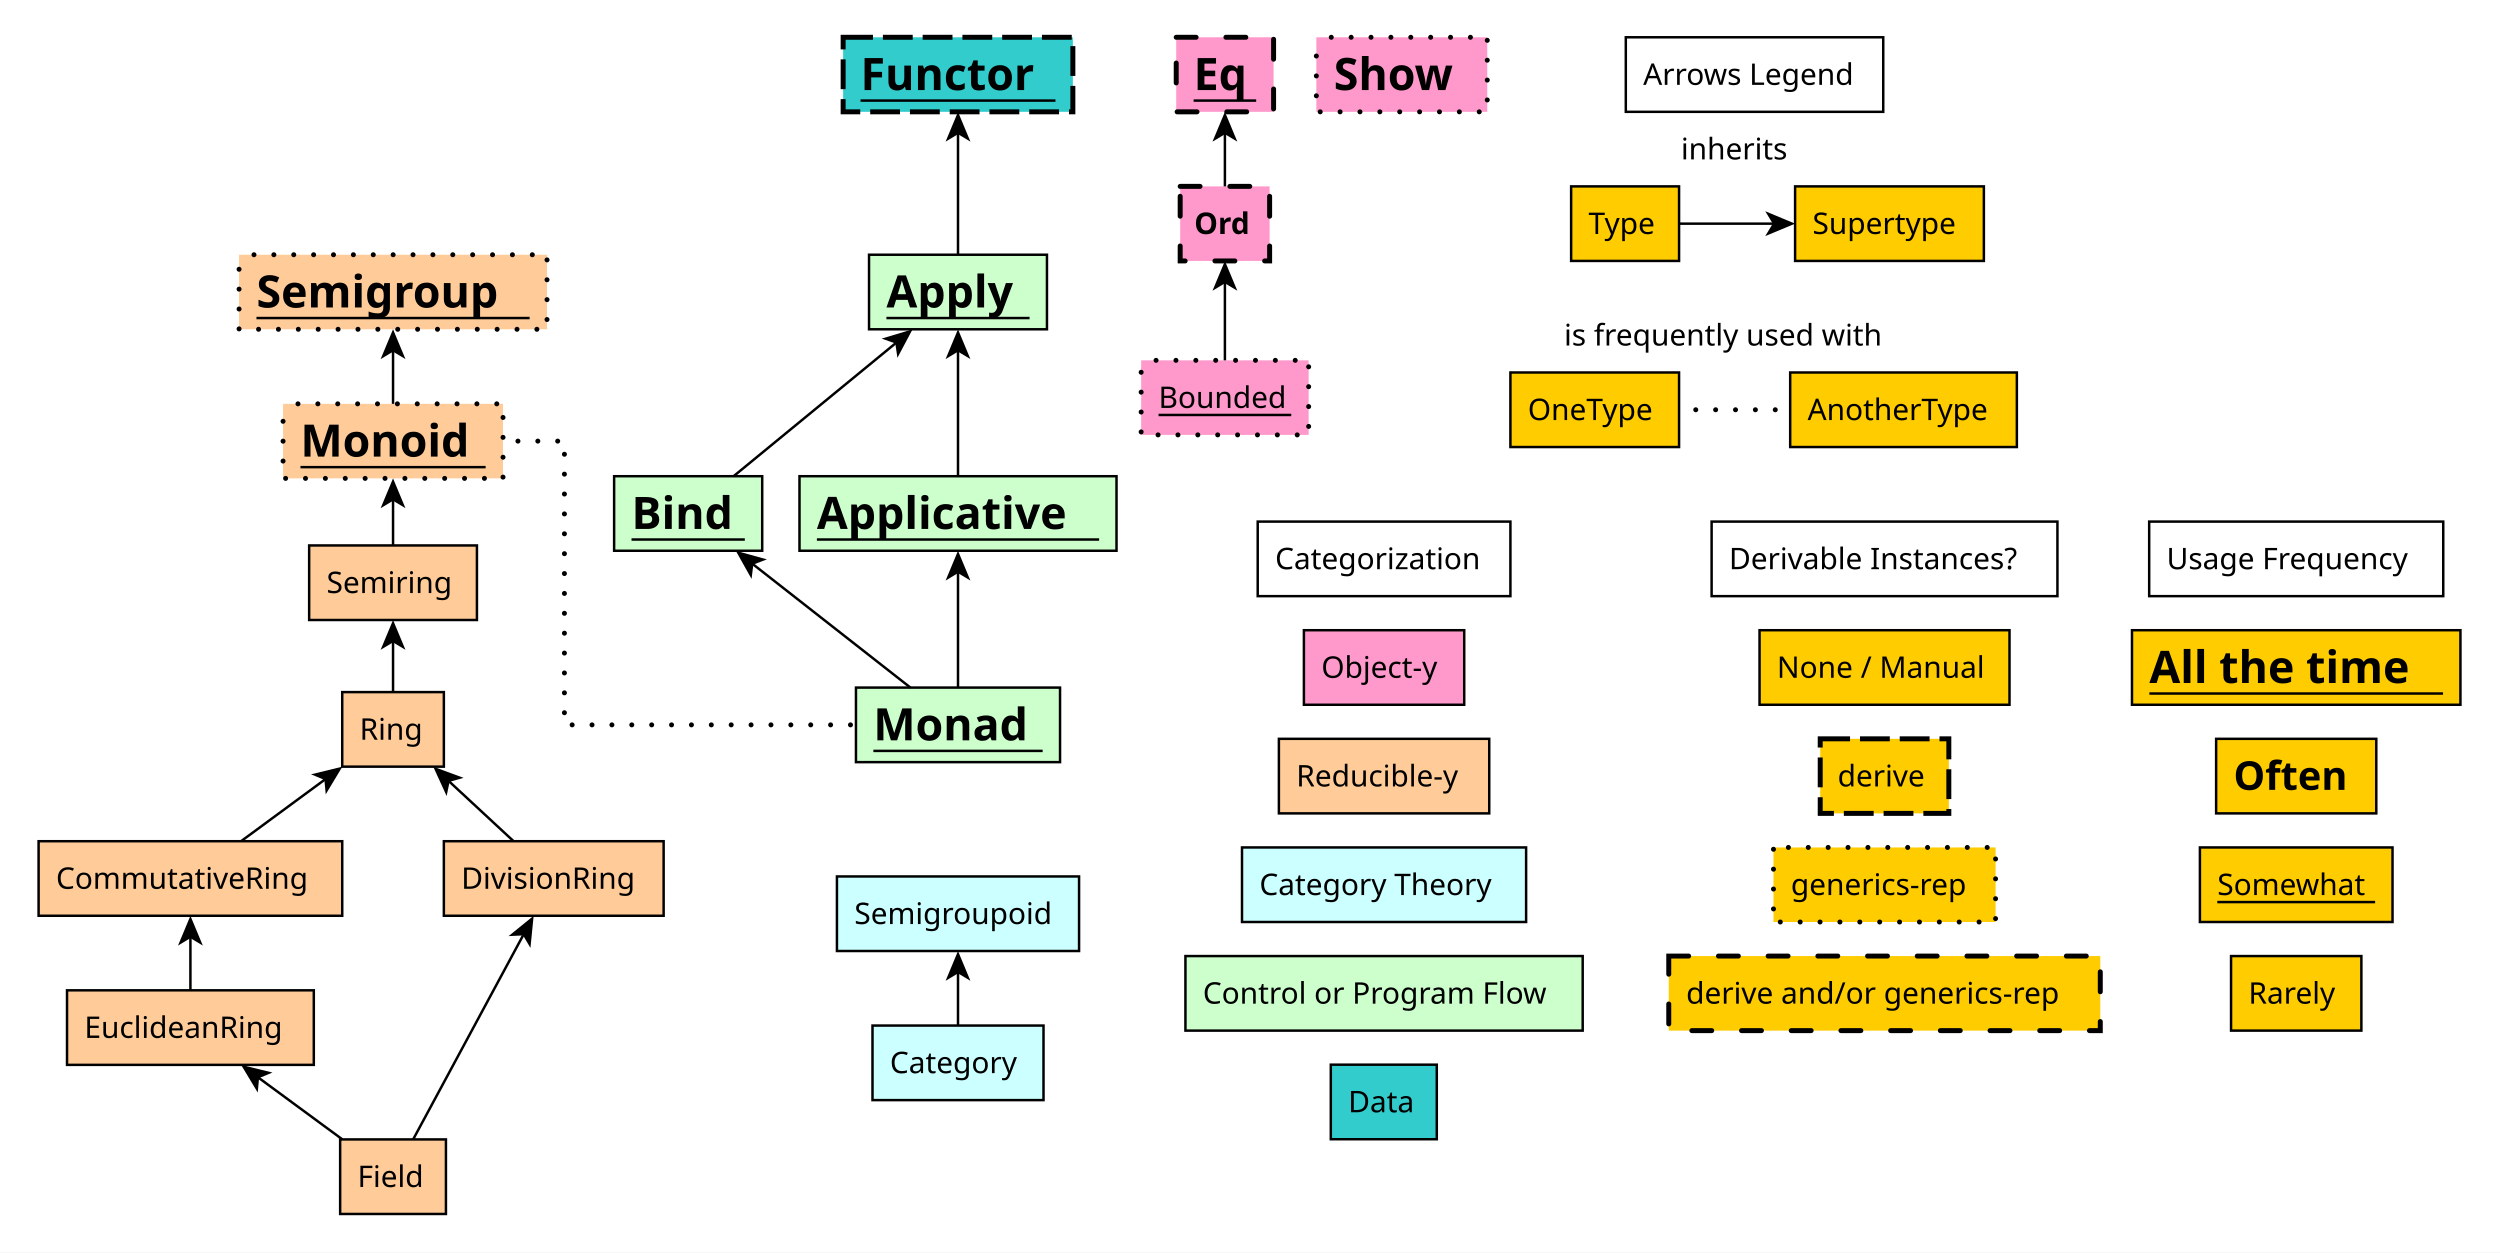
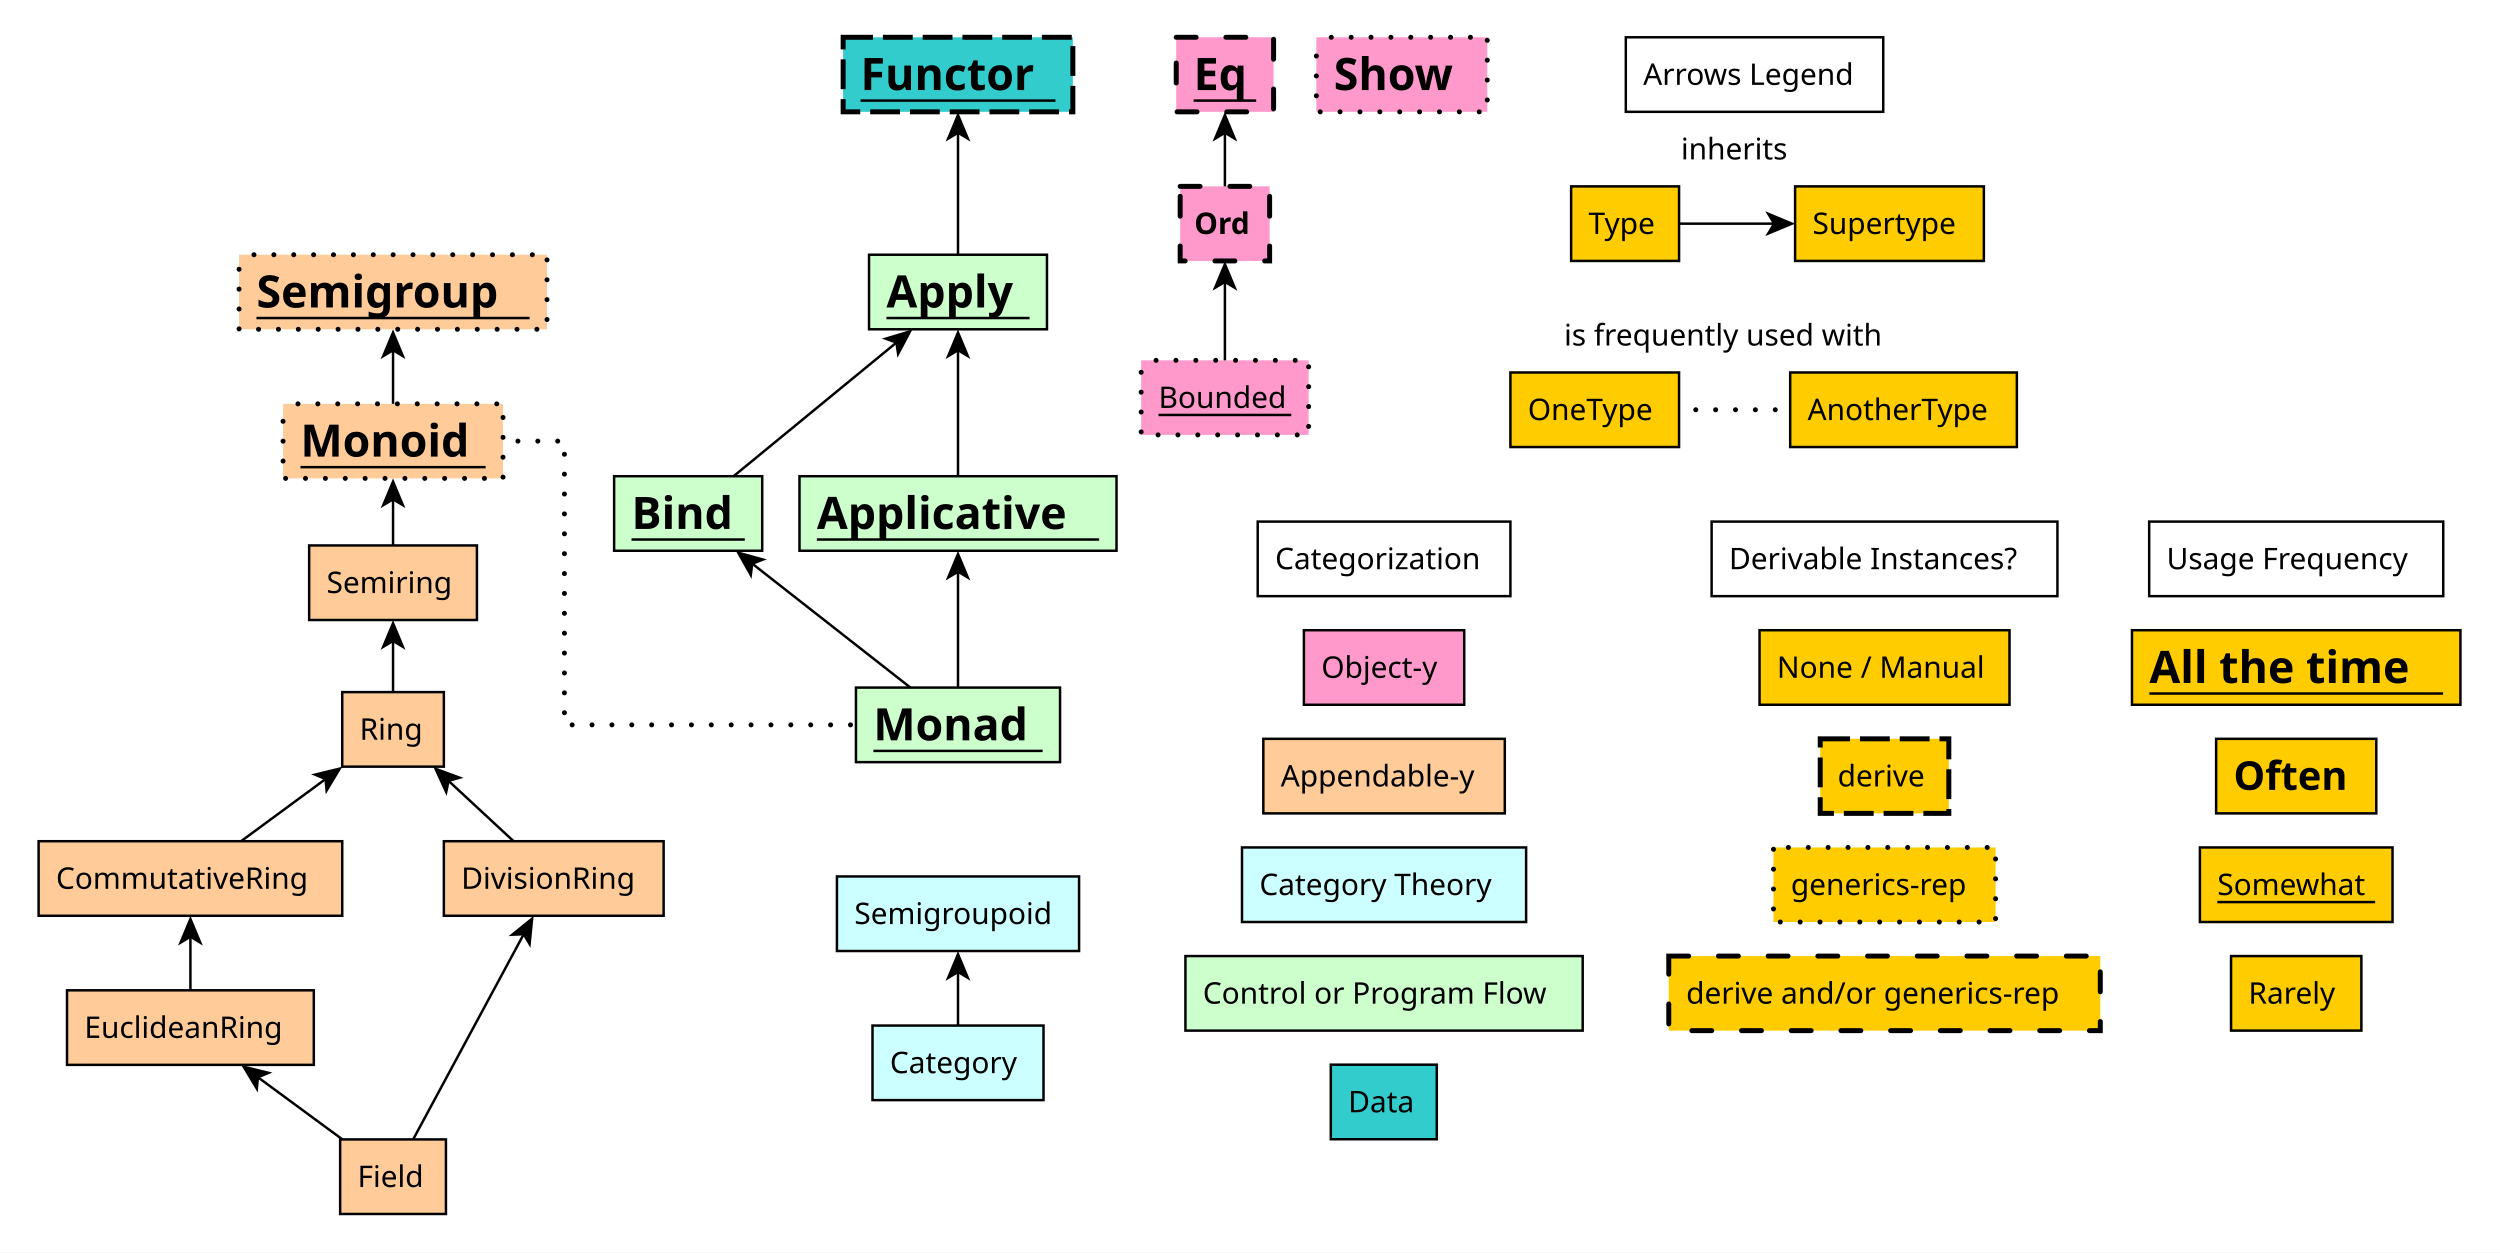
<svg xmlns="http://www.w3.org/2000/svg" fill-opacity="1" color-rendering="auto" color-interpolation="auto" text-rendering="auto" stroke="black" stroke-linecap="square" width="1006" stroke-miterlimit="10" shape-rendering="auto" stroke-opacity="1" fill="black" stroke-dasharray="none" font-weight="normal" stroke-width="1" height="504" font-family="'Dialog'" font-style="normal" stroke-linejoin="miter" font-size="12px" stroke-dashoffset="0" image-rendering="auto">
  <defs id="genericDefs" />
  <g>
    <defs id="defs1">
      <clipPath clipPathUnits="userSpaceOnUse" id="clipPath1">
        <path d="M0 0 L1006 0 L1006 504 L0 504 L0 0 Z" />
      </clipPath>
      <clipPath clipPathUnits="userSpaceOnUse" id="clipPath2">
        <path d="M562 455 L1568 455 L1568 959 L562 959 L562 455 Z" />
      </clipPath>
    </defs>
    <g fill="white" text-rendering="geometricPrecision" shape-rendering="geometricPrecision" transform="translate(-562,-455)" stroke="white">
      <rect x="562" width="1006" height="504" y="455" clip-path="url(#clipPath2)" stroke="none" />
    </g>
    <g fill="rgb(51,204,204)" text-rendering="geometricPrecision" shape-rendering="geometricPrecision" transform="matrix(1,0,0,1,-562,-455)" stroke="rgb(51,204,204)">
      <rect x="901.279" width="92.442" height="30" y="470" clip-path="url(#clipPath2)" stroke="none" />
    </g>
    <g stroke-linecap="butt" transform="matrix(1,0,0,1,-562,-455)" text-rendering="geometricPrecision" shape-rendering="geometricPrecision" stroke-dasharray="12,4" stroke-width="2" stroke-miterlimit="1.45">
      <rect fill="none" x="901.279" width="92.442" height="30" y="470" clip-path="url(#clipPath2)" />
    </g>
    <g font-size="18px" stroke-linecap="butt" transform="matrix(1,0,0,1,-562,-455)" text-rendering="geometricPrecision" font-family="sans-serif" shape-rendering="geometricPrecision" font-weight="bold" stroke-miterlimit="1.45">
      <text x="908.279" xml:space="preserve" y="491.231" clip-path="url(#clipPath2)" stroke="none">Functor</text>
      <line y2="495.477" fill="none" x1="908.279" clip-path="url(#clipPath2)" x2="986.721" y1="495.477" />
    </g>
    <g fill="rgb(204,255,204)" text-rendering="geometricPrecision" shape-rendering="geometricPrecision" transform="matrix(1,0,0,1,-562,-455)" stroke="rgb(204,255,204)">
      <rect x="911.698" width="71.603" height="30" y="557.503" clip-path="url(#clipPath2)" stroke="none" />
    </g>
    <g text-rendering="geometricPrecision" stroke-miterlimit="1.45" shape-rendering="geometricPrecision" transform="matrix(1,0,0,1,-562,-455)" stroke-linecap="butt">
      <rect fill="none" x="911.698" width="71.603" height="30" y="557.503" clip-path="url(#clipPath2)" />
      <text x="918.698" font-size="18px" y="578.734" clip-path="url(#clipPath2)" font-family="sans-serif" stroke="none" font-weight="bold" xml:space="preserve">Apply</text>
      <line y2="582.979" fill="none" x1="918.698" clip-path="url(#clipPath2)" x2="976.302" y1="582.979" />
    </g>
    <g fill="rgb(204,255,204)" text-rendering="geometricPrecision" shape-rendering="geometricPrecision" transform="matrix(1,0,0,1,-562,-455)" stroke="rgb(204,255,204)">
      <rect x="883.714" width="127.572" height="30" y="646.626" clip-path="url(#clipPath2)" stroke="none" />
    </g>
    <g text-rendering="geometricPrecision" stroke-miterlimit="1.45" shape-rendering="geometricPrecision" transform="matrix(1,0,0,1,-562,-455)" stroke-linecap="butt">
      <rect fill="none" x="883.714" width="127.572" height="30" y="646.626" clip-path="url(#clipPath2)" />
      <text x="890.714" font-size="18px" y="667.857" clip-path="url(#clipPath2)" font-family="sans-serif" stroke="none" font-weight="bold" xml:space="preserve">Applicative</text>
      <line y2="672.103" fill="none" x1="890.714" clip-path="url(#clipPath2)" x2="1004.286" y1="672.103" />
    </g>
    <g fill="rgb(204,255,204)" text-rendering="geometricPrecision" shape-rendering="geometricPrecision" transform="matrix(1,0,0,1,-562,-455)" stroke="rgb(204,255,204)">
      <rect x="906.438" width="82.124" height="30" y="731.686" clip-path="url(#clipPath2)" stroke="none" />
    </g>
    <g text-rendering="geometricPrecision" stroke-miterlimit="1.45" shape-rendering="geometricPrecision" transform="matrix(1,0,0,1,-562,-455)" stroke-linecap="butt">
      <rect fill="none" x="906.438" width="82.124" height="30" y="731.686" clip-path="url(#clipPath2)" />
      <text x="913.438" font-size="18px" y="752.917" clip-path="url(#clipPath2)" font-family="sans-serif" stroke="none" font-weight="bold" xml:space="preserve">Monad</text>
      <line y2="757.163" fill="none" x1="913.438" clip-path="url(#clipPath2)" x2="981.562" y1="757.163" />
    </g>
    <g fill="rgb(255,204,153)" text-rendering="geometricPrecision" shape-rendering="geometricPrecision" transform="matrix(1,0,0,1,-562,-455)" stroke="rgb(255,204,153)">
      <rect x="675.904" width="88.514" height="30" y="617.503" clip-path="url(#clipPath2)" stroke="none" />
    </g>
    <g stroke-linecap="round" transform="matrix(1,0,0,1,-562,-455)" stroke-dashoffset="2" text-rendering="geometricPrecision" shape-rendering="geometricPrecision" stroke-dasharray="0,8" stroke-width="2" stroke-miterlimit="1.45">
      <rect fill="none" x="675.904" width="88.514" height="30" y="617.503" clip-path="url(#clipPath2)" />
    </g>
    <g font-size="18px" stroke-linecap="butt" transform="matrix(1,0,0,1,-562,-455)" text-rendering="geometricPrecision" font-family="sans-serif" shape-rendering="geometricPrecision" font-weight="bold" stroke-miterlimit="1.45">
      <text x="682.903" xml:space="preserve" y="638.734" clip-path="url(#clipPath2)" stroke="none">Monoid</text>
      <line y2="642.979" fill="none" x1="682.904" clip-path="url(#clipPath2)" x2="757.417" y1="642.979" />
    </g>
    <g fill="rgb(255,204,153)" text-rendering="geometricPrecision" shape-rendering="geometricPrecision" transform="matrix(1,0,0,1,-562,-455)" stroke="rgb(255,204,153)">
      <rect x="658.198" width="123.925" height="30" y="557.503" clip-path="url(#clipPath2)" stroke="none" />
    </g>
    <g stroke-linecap="round" transform="matrix(1,0,0,1,-562,-455)" stroke-dashoffset="2" text-rendering="geometricPrecision" shape-rendering="geometricPrecision" stroke-dasharray="0,8" stroke-width="2" stroke-miterlimit="1.45">
      <rect fill="none" x="658.198" width="123.925" height="30" y="557.503" clip-path="url(#clipPath2)" />
    </g>
    <g font-size="18px" stroke-linecap="butt" transform="matrix(1,0,0,1,-562,-455)" text-rendering="geometricPrecision" font-family="sans-serif" shape-rendering="geometricPrecision" font-weight="bold" stroke-miterlimit="1.45">
      <text x="665.198" xml:space="preserve" y="578.734" clip-path="url(#clipPath2)" stroke="none">Semigroup</text>
      <line y2="582.979" fill="none" x1="665.198" clip-path="url(#clipPath2)" x2="775.123" y1="582.979" />
    </g>
    <g fill="rgb(204,255,255)" text-rendering="geometricPrecision" shape-rendering="geometricPrecision" transform="matrix(1,0,0,1,-562,-455)" stroke="rgb(204,255,255)">
      <rect x="913.093" width="68.814" height="30" y="867.686" clip-path="url(#clipPath2)" stroke="none" />
    </g>
    <g text-rendering="geometricPrecision" stroke-miterlimit="1.45" shape-rendering="geometricPrecision" transform="matrix(1,0,0,1,-562,-455)" stroke-linecap="butt">
      <rect fill="none" x="913.093" width="68.814" height="30" y="867.686" clip-path="url(#clipPath2)" />
      <text x="920.093" xml:space="preserve" y="886.84" clip-path="url(#clipPath2)" font-family="sans-serif" stroke="none">Category</text>
    </g>
    <g fill="rgb(204,255,204)" text-rendering="geometricPrecision" shape-rendering="geometricPrecision" transform="matrix(1,0,0,1,-562,-455)" stroke="rgb(204,255,204)">
      <rect x="809.123" width="59.589" height="30" y="646.626" clip-path="url(#clipPath2)" stroke="none" />
    </g>
    <g text-rendering="geometricPrecision" stroke-miterlimit="1.45" shape-rendering="geometricPrecision" transform="matrix(1,0,0,1,-562,-455)" stroke-linecap="butt">
      <rect fill="none" x="809.123" width="59.589" height="30" y="646.626" clip-path="url(#clipPath2)" />
      <text x="816.123" font-size="18px" y="667.857" clip-path="url(#clipPath2)" font-family="sans-serif" stroke="none" font-weight="bold" xml:space="preserve">Bind</text>
      <line y2="672.103" fill="none" x1="816.123" clip-path="url(#clipPath2)" x2="861.712" y1="672.103" />
    </g>
    <g fill="rgb(204,255,255)" text-rendering="geometricPrecision" shape-rendering="geometricPrecision" transform="matrix(1,0,0,1,-562,-455)" stroke="rgb(204,255,255)">
      <rect x="898.784" width="97.432" height="30" y="807.686" clip-path="url(#clipPath2)" stroke="none" />
    </g>
    <g text-rendering="geometricPrecision" stroke-miterlimit="1.45" shape-rendering="geometricPrecision" transform="matrix(1,0,0,1,-562,-455)" stroke-linecap="butt">
      <rect fill="none" x="898.784" width="97.432" height="30" y="807.686" clip-path="url(#clipPath2)" />
      <text x="905.784" xml:space="preserve" y="826.84" clip-path="url(#clipPath2)" font-family="sans-serif" stroke="none">Semigroupoid</text>
    </g>
    <g fill="rgb(255,153,204)" text-rendering="geometricPrecision" shape-rendering="geometricPrecision" transform="matrix(1,0,0,1,-562,-455)" stroke="rgb(255,153,204)">
      <rect x="1035.311" width="39.181" height="30" y="470" clip-path="url(#clipPath2)" stroke="none" />
    </g>
    <g stroke-linecap="round" transform="matrix(1,0,0,1,-562,-455)" text-rendering="geometricPrecision" shape-rendering="geometricPrecision" stroke-dasharray="8,6,0,6" stroke-width="2" stroke-miterlimit="1.45">
      <rect fill="none" x="1035.311" width="39.181" height="30" y="470" clip-path="url(#clipPath2)" />
    </g>
    <g font-size="18px" stroke-linecap="butt" transform="matrix(1,0,0,1,-562,-455)" text-rendering="geometricPrecision" font-family="sans-serif" shape-rendering="geometricPrecision" font-weight="bold" stroke-miterlimit="1.45">
      <text x="1042.311" xml:space="preserve" y="491.231" clip-path="url(#clipPath2)" stroke="none">Eq</text>
      <line y2="495.477" fill="none" x1="1042.311" clip-path="url(#clipPath2)" x2="1067.492" y1="495.477" />
    </g>
    <g fill="rgb(255,153,204)" text-rendering="geometricPrecision" shape-rendering="geometricPrecision" transform="matrix(1,0,0,1,-562,-455)" stroke="rgb(255,153,204)">
      <rect x="1036.903" width="35.996" height="30" y="530" clip-path="url(#clipPath2)" stroke="none" />
    </g>
    <g stroke-linecap="round" transform="matrix(1,0,0,1,-562,-455)" text-rendering="geometricPrecision" shape-rendering="geometricPrecision" stroke-dasharray="8,6,0,6" stroke-width="2" stroke-miterlimit="1.45">
      <rect fill="none" x="1036.903" width="35.996" height="30" y="530" clip-path="url(#clipPath2)" />
    </g>
    <g stroke-linecap="butt" transform="matrix(1,0,0,1,-562,-455)" text-rendering="geometricPrecision" font-family="sans-serif" shape-rendering="geometricPrecision" font-weight="bold" stroke-miterlimit="1.45">
      <text x="1042.547" xml:space="preserve" y="549.154" clip-path="url(#clipPath2)" stroke="none">Ord</text>
    </g>
    <g fill="rgb(255,153,204)" text-rendering="geometricPrecision" shape-rendering="geometricPrecision" transform="matrix(1,0,0,1,-562,-455)" stroke="rgb(255,153,204)">
      <rect x="1021.2" width="67.402" height="30" y="600" clip-path="url(#clipPath2)" stroke="none" />
    </g>
    <g stroke-linecap="round" transform="matrix(1,0,0,1,-562,-455)" stroke-dashoffset="2" text-rendering="geometricPrecision" shape-rendering="geometricPrecision" stroke-dasharray="0,8" stroke-width="2" stroke-miterlimit="1.45">
      <rect fill="none" x="1021.2" width="67.402" height="30" y="600" clip-path="url(#clipPath2)" />
    </g>
    <g text-rendering="geometricPrecision" stroke-miterlimit="1.45" shape-rendering="geometricPrecision" font-family="sans-serif" transform="matrix(1,0,0,1,-562,-455)" stroke-linecap="butt">
      <text x="1028.2" xml:space="preserve" y="619.154" clip-path="url(#clipPath2)" stroke="none">Bounded</text>
      <line y2="621.984" fill="none" x1="1028.2" clip-path="url(#clipPath2)" x2="1081.602" y1="621.984" />
    </g>
    <g fill="rgb(255,153,204)" text-rendering="geometricPrecision" shape-rendering="geometricPrecision" transform="matrix(1,0,0,1,-562,-455)" stroke="rgb(255,153,204)">
      <rect x="1091.702" width="68.773" height="30" y="470" clip-path="url(#clipPath2)" stroke="none" />
    </g>
    <g stroke-linecap="round" transform="matrix(1,0,0,1,-562,-455)" stroke-dashoffset="2" text-rendering="geometricPrecision" shape-rendering="geometricPrecision" stroke-dasharray="0,8" stroke-width="2" stroke-miterlimit="1.45">
      <rect fill="none" x="1091.702" width="68.773" height="30" y="470" clip-path="url(#clipPath2)" />
    </g>
    <g font-size="18px" stroke-linecap="butt" transform="matrix(1,0,0,1,-562,-455)" text-rendering="geometricPrecision" font-family="sans-serif" shape-rendering="geometricPrecision" font-weight="bold" stroke-miterlimit="1.45">
      <text x="1098.702" xml:space="preserve" y="491.231" clip-path="url(#clipPath2)" stroke="none">Show</text>
    </g>
    <g fill="rgb(255,204,153)" text-rendering="geometricPrecision" shape-rendering="geometricPrecision" transform="matrix(1,0,0,1,-562,-455)" stroke="rgb(255,204,153)">
      <rect x="686.404" width="67.514" height="30" y="674.49" clip-path="url(#clipPath2)" stroke="none" />
    </g>
    <g text-rendering="geometricPrecision" stroke-miterlimit="1.45" shape-rendering="geometricPrecision" transform="matrix(1,0,0,1,-562,-455)" stroke-linecap="butt">
      <rect fill="none" x="686.404" width="67.514" height="30" y="674.49" clip-path="url(#clipPath2)" />
      <text x="693.403" xml:space="preserve" y="693.644" clip-path="url(#clipPath2)" font-family="sans-serif" stroke="none">Semiring</text>
    </g>
    <g fill="rgb(255,204,153)" text-rendering="geometricPrecision" shape-rendering="geometricPrecision" transform="matrix(1,0,0,1,-562,-455)" stroke="rgb(255,204,153)">
      <rect x="699.713" width="40.895" height="30" y="733.503" clip-path="url(#clipPath2)" stroke="none" />
    </g>
    <g text-rendering="geometricPrecision" stroke-miterlimit="1.45" shape-rendering="geometricPrecision" transform="matrix(1,0,0,1,-562,-455)" stroke-linecap="butt">
      <rect fill="none" x="699.713" width="40.895" height="30" y="733.503" clip-path="url(#clipPath2)" />
      <text x="706.713" xml:space="preserve" y="752.657" clip-path="url(#clipPath2)" font-family="sans-serif" stroke="none">Ring</text>
    </g>
    <g fill="rgb(255,204,153)" text-rendering="geometricPrecision" shape-rendering="geometricPrecision" transform="matrix(1,0,0,1,-562,-455)" stroke="rgb(255,204,153)">
      <rect x="577.531" width="122.182" height="30" y="793.503" clip-path="url(#clipPath2)" stroke="none" />
    </g>
    <g text-rendering="geometricPrecision" stroke-miterlimit="1.45" shape-rendering="geometricPrecision" transform="matrix(1,0,0,1,-562,-455)" stroke-linecap="butt">
      <rect fill="none" x="577.531" width="122.182" height="30" y="793.503" clip-path="url(#clipPath2)" />
      <text x="584.531" xml:space="preserve" y="812.657" clip-path="url(#clipPath2)" font-family="sans-serif" stroke="none">CommutativeRing</text>
    </g>
    <g fill="rgb(255,204,153)" text-rendering="geometricPrecision" shape-rendering="geometricPrecision" transform="matrix(1,0,0,1,-562,-455)" stroke="rgb(255,204,153)">
      <rect x="740.608" width="88.438" height="30" y="793.503" clip-path="url(#clipPath2)" stroke="none" />
    </g>
    <g text-rendering="geometricPrecision" stroke-miterlimit="1.45" shape-rendering="geometricPrecision" transform="matrix(1,0,0,1,-562,-455)" stroke-linecap="butt">
      <rect fill="none" x="740.608" width="88.438" height="30" y="793.503" clip-path="url(#clipPath2)" />
      <text x="747.607" xml:space="preserve" y="812.657" clip-path="url(#clipPath2)" font-family="sans-serif" stroke="none">DivisionRing</text>
    </g>
    <g fill="rgb(255,204,153)" text-rendering="geometricPrecision" shape-rendering="geometricPrecision" transform="matrix(1,0,0,1,-562,-455)" stroke="rgb(255,204,153)">
      <rect x="588.969" width="99.307" height="30" y="853.503" clip-path="url(#clipPath2)" stroke="none" />
    </g>
    <g text-rendering="geometricPrecision" stroke-miterlimit="1.45" shape-rendering="geometricPrecision" transform="matrix(1,0,0,1,-562,-455)" stroke-linecap="butt">
      <rect fill="none" x="588.969" width="99.307" height="30" y="853.503" clip-path="url(#clipPath2)" />
      <text x="595.969" xml:space="preserve" y="872.657" clip-path="url(#clipPath2)" font-family="sans-serif" stroke="none">EuclideanRing</text>
    </g>
    <g fill="rgb(255,204,153)" text-rendering="geometricPrecision" shape-rendering="geometricPrecision" transform="matrix(1,0,0,1,-562,-455)" stroke="rgb(255,204,153)">
      <rect x="698.875" width="42.57" height="30" y="913.503" clip-path="url(#clipPath2)" stroke="none" />
    </g>
    <g text-rendering="geometricPrecision" stroke-miterlimit="1.45" shape-rendering="geometricPrecision" transform="matrix(1,0,0,1,-562,-455)" stroke-linecap="butt">
      <rect fill="none" x="698.875" width="42.57" height="30" y="913.503" clip-path="url(#clipPath2)" />
      <text x="705.875" xml:space="preserve" y="932.657" clip-path="url(#clipPath2)" font-family="sans-serif" stroke="none">Field</text>
    </g>
    <g fill="rgb(255,204,0)" text-rendering="geometricPrecision" shape-rendering="geometricPrecision" transform="matrix(1,0,0,1,-562,-455)" stroke="rgb(255,204,0)">
      <rect x="1419.91" width="132.169" height="30" y="708.598" clip-path="url(#clipPath2)" stroke="none" />
    </g>
    <g text-rendering="geometricPrecision" stroke-miterlimit="1.45" shape-rendering="geometricPrecision" transform="matrix(1,0,0,1,-562,-455)" stroke-linecap="butt">
      <rect fill="none" x="1419.91" width="132.169" height="30" y="708.598" clip-path="url(#clipPath2)" />
      <text x="1426.91" font-size="18px" y="729.829" clip-path="url(#clipPath2)" font-family="sans-serif" stroke="none" font-weight="bold" xml:space="preserve">All the time</text>
      <line y2="734.074" fill="none" x1="1426.91" clip-path="url(#clipPath2)" x2="1545.079" y1="734.074" />
    </g>
    <g fill="rgb(255,204,0)" text-rendering="geometricPrecision" shape-rendering="geometricPrecision" transform="matrix(1,0,0,1,-562,-455)" stroke="rgb(255,204,0)">
      <rect x="1453.768" width="64.453" height="30" y="752.305" clip-path="url(#clipPath2)" stroke="none" />
    </g>
    <g text-rendering="geometricPrecision" stroke-miterlimit="1.45" shape-rendering="geometricPrecision" transform="matrix(1,0,0,1,-562,-455)" stroke-linecap="butt">
      <rect fill="none" x="1453.768" width="64.453" height="30" y="752.305" clip-path="url(#clipPath2)" />
      <text x="1460.768" font-size="16px" y="772.844" clip-path="url(#clipPath2)" font-family="sans-serif" stroke="none" font-weight="bold" xml:space="preserve">Often</text>
    </g>
    <g fill="rgb(255,204,0)" text-rendering="geometricPrecision" shape-rendering="geometricPrecision" transform="matrix(1,0,0,1,-562,-455)" stroke="rgb(255,204,0)">
      <rect x="1447.24" width="77.51" height="30" y="796.012" clip-path="url(#clipPath2)" stroke="none" />
    </g>
    <g text-rendering="geometricPrecision" stroke-miterlimit="1.45" shape-rendering="geometricPrecision" transform="matrix(1,0,0,1,-562,-455)" stroke-linecap="butt">
      <rect fill="none" x="1447.24" width="77.51" height="30" y="796.012" clip-path="url(#clipPath2)" />
      <text x="1454.24" xml:space="preserve" y="815.167" clip-path="url(#clipPath2)" font-family="sans-serif" stroke="none">Somewhat</text>
      <line y2="817.997" fill="none" x1="1454.24" clip-path="url(#clipPath2)" x2="1517.749" y1="817.997" />
    </g>
    <g fill="rgb(255,204,0)" text-rendering="geometricPrecision" shape-rendering="geometricPrecision" transform="matrix(1,0,0,1,-562,-455)" stroke="rgb(255,204,0)">
      <rect x="1459.773" width="52.443" height="30" y="839.72" clip-path="url(#clipPath2)" stroke="none" />
    </g>
    <g text-rendering="geometricPrecision" stroke-miterlimit="1.45" shape-rendering="geometricPrecision" transform="matrix(1,0,0,1,-562,-455)" stroke-linecap="butt">
      <rect fill="none" x="1459.773" width="52.443" height="30" y="839.72" clip-path="url(#clipPath2)" />
      <text x="1466.773" xml:space="preserve" y="858.874" clip-path="url(#clipPath2)" font-family="sans-serif" stroke="none">Rarely</text>
    </g>
    <g fill="rgb(255,204,0)" text-rendering="geometricPrecision" shape-rendering="geometricPrecision" transform="matrix(1,0,0,1,-562,-455)" stroke="rgb(255,204,0)">
      <rect x="1294.456" width="51.752" height="30" y="752.305" clip-path="url(#clipPath2)" stroke="none" />
    </g>
    <g stroke-linecap="butt" transform="matrix(1,0,0,1,-562,-455)" text-rendering="geometricPrecision" shape-rendering="geometricPrecision" stroke-dasharray="12,4" stroke-width="2" stroke-miterlimit="1.45">
      <rect fill="none" x="1294.456" width="51.752" height="30" y="752.305" clip-path="url(#clipPath2)" />
      <text x="1301.456" y="771.459" clip-path="url(#clipPath2)" font-family="sans-serif" stroke-dasharray="none" stroke="none" stroke-width="1" xml:space="preserve">derive</text>
    </g>
    <g fill="rgb(255,204,0)" text-rendering="geometricPrecision" shape-rendering="geometricPrecision" transform="matrix(1,0,0,1,-562,-455)" stroke="rgb(255,204,0)">
      <rect x="1275.647" width="89.369" height="30" y="796.012" clip-path="url(#clipPath2)" stroke="none" />
    </g>
    <g stroke-linecap="round" transform="matrix(1,0,0,1,-562,-455)" stroke-dashoffset="2" text-rendering="geometricPrecision" shape-rendering="geometricPrecision" stroke-dasharray="0,8" stroke-width="2" stroke-miterlimit="1.45">
      <rect fill="none" x="1275.647" width="89.369" height="30" y="796.012" clip-path="url(#clipPath2)" />
    </g>
    <g text-rendering="geometricPrecision" stroke-miterlimit="1.45" shape-rendering="geometricPrecision" font-family="sans-serif" transform="matrix(1,0,0,1,-562,-455)" stroke-linecap="butt">
      <text x="1282.647" xml:space="preserve" y="815.167" clip-path="url(#clipPath2)" stroke="none">generics-rep</text>
    </g>
    <g fill="rgb(255,204,0)" text-rendering="geometricPrecision" shape-rendering="geometricPrecision" transform="matrix(1,0,0,1,-562,-455)" stroke="rgb(255,204,0)">
      <rect x="1233.51" width="173.644" height="30" y="839.72" clip-path="url(#clipPath2)" stroke="none" />
    </g>
    <g stroke-linecap="round" transform="matrix(1,0,0,1,-562,-455)" text-rendering="geometricPrecision" shape-rendering="geometricPrecision" stroke-dasharray="8,6,0,6" stroke-width="2" stroke-miterlimit="1.45">
      <rect fill="none" x="1233.51" width="173.644" height="30" y="839.72" clip-path="url(#clipPath2)" />
    </g>
    <g text-rendering="geometricPrecision" stroke-miterlimit="1.45" shape-rendering="geometricPrecision" font-family="sans-serif" transform="matrix(1,0,0,1,-562,-455)" stroke-linecap="butt">
      <text x="1240.51" xml:space="preserve" y="858.874" clip-path="url(#clipPath2)" stroke="none">derive and/or generics-rep</text>
    </g>
    <g fill="rgb(255,204,0)" text-rendering="geometricPrecision" shape-rendering="geometricPrecision" transform="matrix(1,0,0,1,-562,-455)" stroke="rgb(255,204,0)">
      <rect x="1270.04" width="100.584" height="30" y="708.598" clip-path="url(#clipPath2)" stroke="none" />
    </g>
    <g text-rendering="geometricPrecision" stroke-miterlimit="1.45" shape-rendering="geometricPrecision" transform="matrix(1,0,0,1,-562,-455)" stroke-linecap="butt">
      <rect fill="none" x="1270.04" width="100.584" height="30" y="708.598" clip-path="url(#clipPath2)" />
      <text x="1277.04" xml:space="preserve" y="727.752" clip-path="url(#clipPath2)" font-family="sans-serif" stroke="none">None / Manual</text>
      <rect fill="none" x="1426.829" width="118.332" height="30" y="664.89" clip-path="url(#clipPath2)" />
      <text x="1433.829" xml:space="preserve" y="684.044" clip-path="url(#clipPath2)" font-family="sans-serif" stroke="none">Usage Frequency</text>
      <rect fill="none" x="1250.754" width="139.156" height="30" y="664.89" clip-path="url(#clipPath2)" />
      <text x="1257.754" xml:space="preserve" y="684.044" clip-path="url(#clipPath2)" font-family="sans-serif" stroke="none">Derivable Instances?</text>
    </g>
    <g fill="rgb(255,204,0)" text-rendering="geometricPrecision" shape-rendering="geometricPrecision" transform="matrix(1,0,0,1,-562,-455)" stroke="rgb(255,204,0)">
      <rect x="1194.223" width="43.432" height="30" y="530" clip-path="url(#clipPath2)" stroke="none" />
    </g>
    <g text-rendering="geometricPrecision" stroke-miterlimit="1.45" shape-rendering="geometricPrecision" transform="matrix(1,0,0,1,-562,-455)" stroke-linecap="butt">
      <rect fill="none" x="1194.223" width="43.432" height="30" y="530" clip-path="url(#clipPath2)" />
      <text x="1201.223" xml:space="preserve" y="549.154" clip-path="url(#clipPath2)" font-family="sans-serif" stroke="none">Type</text>
    </g>
    <g fill="rgb(255,204,0)" text-rendering="geometricPrecision" shape-rendering="geometricPrecision" transform="matrix(1,0,0,1,-562,-455)" stroke="rgb(255,204,0)">
      <rect x="1284.345" width="75.963" height="30" y="530" clip-path="url(#clipPath2)" stroke="none" />
    </g>
    <g text-rendering="geometricPrecision" stroke-miterlimit="1.45" shape-rendering="geometricPrecision" transform="matrix(1,0,0,1,-562,-455)" stroke-linecap="butt">
      <rect fill="none" x="1284.345" width="75.963" height="30" y="530" clip-path="url(#clipPath2)" />
      <text x="1291.345" xml:space="preserve" y="549.154" clip-path="url(#clipPath2)" font-family="sans-serif" stroke="none">Supertype</text>
      <rect fill="none" x="1216.223" width="103.59" height="30" y="470" clip-path="url(#clipPath2)" />
      <text x="1223.223" xml:space="preserve" y="489.154" clip-path="url(#clipPath2)" font-family="sans-serif" stroke="none">Arrows Legend</text>
    </g>
    <g fill="rgb(255,204,0)" text-rendering="geometricPrecision" shape-rendering="geometricPrecision" transform="matrix(1,0,0,1,-562,-455)" stroke="rgb(255,204,0)">
      <rect x="1169.789" width="67.865" height="30" y="604.89" clip-path="url(#clipPath2)" stroke="none" />
    </g>
    <g text-rendering="geometricPrecision" stroke-miterlimit="1.45" shape-rendering="geometricPrecision" transform="matrix(1,0,0,1,-562,-455)" stroke-linecap="butt">
      <rect fill="none" x="1169.789" width="67.865" height="30" y="604.89" clip-path="url(#clipPath2)" />
      <text x="1176.789" xml:space="preserve" y="624.044" clip-path="url(#clipPath2)" font-family="sans-serif" stroke="none">OneType</text>
    </g>
    <g fill="rgb(255,204,0)" text-rendering="geometricPrecision" shape-rendering="geometricPrecision" transform="matrix(1,0,0,1,-562,-455)" stroke="rgb(255,204,0)">
      <rect x="1282.37" width="91.215" height="30" y="604.89" clip-path="url(#clipPath2)" stroke="none" />
    </g>
    <g text-rendering="geometricPrecision" stroke-miterlimit="1.45" shape-rendering="geometricPrecision" transform="matrix(1,0,0,1,-562,-455)" stroke-linecap="butt">
      <rect fill="none" x="1282.37" width="91.215" height="30" y="604.89" clip-path="url(#clipPath2)" />
      <text x="1289.37" xml:space="preserve" y="624.044" clip-path="url(#clipPath2)" font-family="sans-serif" stroke="none">AnotherType</text>
    </g>
    <g fill="rgb(255,204,153)" text-rendering="geometricPrecision" shape-rendering="geometricPrecision" transform="matrix(1,0,0,1,-562,-455)" stroke="rgb(255,204,153)">
-       <rect x="1076.626" width="84.641" height="30" y="752.305" clip-path="url(#clipPath2)" stroke="none" />
-     </g>
-     <g text-rendering="geometricPrecision" stroke-miterlimit="1.45" shape-rendering="geometricPrecision" transform="matrix(1,0,0,1,-562,-455)" stroke-linecap="butt">
-       <rect fill="none" x="1076.626" width="84.641" height="30" y="752.305" clip-path="url(#clipPath2)" />
-       <text x="1083.626" xml:space="preserve" y="771.459" clip-path="url(#clipPath2)" font-family="sans-serif" stroke="none">Reducible-y</text>
+       <rect x="1070.362" width="97.168" height="30" y="752.305" clip-path="url(#clipPath2)" stroke="none" />
+     </g>
+     <g text-rendering="geometricPrecision" stroke-miterlimit="1.45" shape-rendering="geometricPrecision" transform="matrix(1,0,0,1,-562,-455)" stroke-linecap="butt">
+       <rect fill="none" x="1070.362" width="97.168" height="30" y="752.305" clip-path="url(#clipPath2)" />
+       <text x="1077.362" xml:space="preserve" y="771.459" clip-path="url(#clipPath2)" font-family="sans-serif" stroke="none">Appendable-y</text>
    </g>
    <g fill="rgb(204,255,255)" text-rendering="geometricPrecision" shape-rendering="geometricPrecision" transform="matrix(1,0,0,1,-562,-455)" stroke="rgb(204,255,255)">
      <rect x="1061.784" width="114.324" height="30" y="796.012" clip-path="url(#clipPath2)" stroke="none" />
    </g>
    <g text-rendering="geometricPrecision" stroke-miterlimit="1.45" shape-rendering="geometricPrecision" transform="matrix(1,0,0,1,-562,-455)" stroke-linecap="butt">
      <rect fill="none" x="1061.784" width="114.324" height="30" y="796.012" clip-path="url(#clipPath2)" />
      <text x="1068.784" xml:space="preserve" y="815.167" clip-path="url(#clipPath2)" font-family="sans-serif" stroke="none">Category Theory</text>
    </g>
    <g fill="rgb(204,255,204)" text-rendering="geometricPrecision" shape-rendering="geometricPrecision" transform="matrix(1,0,0,1,-562,-455)" stroke="rgb(204,255,204)">
      <rect x="1039.018" width="159.857" height="30" y="839.72" clip-path="url(#clipPath2)" stroke="none" />
    </g>
    <g text-rendering="geometricPrecision" stroke-miterlimit="1.45" shape-rendering="geometricPrecision" transform="matrix(1,0,0,1,-562,-455)" stroke-linecap="butt">
      <rect fill="none" x="1039.018" width="159.857" height="30" y="839.72" clip-path="url(#clipPath2)" />
      <text x="1046.018" xml:space="preserve" y="858.874" clip-path="url(#clipPath2)" font-family="sans-serif" stroke="none">Control or Program Flow</text>
    </g>
    <g fill="rgb(255,153,204)" text-rendering="geometricPrecision" shape-rendering="geometricPrecision" transform="matrix(1,0,0,1,-562,-455)" stroke="rgb(255,153,204)">
      <rect x="1086.689" width="64.514" height="30" y="708.598" clip-path="url(#clipPath2)" stroke="none" />
    </g>
    <g text-rendering="geometricPrecision" stroke-miterlimit="1.45" shape-rendering="geometricPrecision" transform="matrix(1,0,0,1,-562,-455)" stroke-linecap="butt">
      <rect fill="none" x="1086.689" width="64.514" height="30" y="708.598" clip-path="url(#clipPath2)" />
      <text x="1093.689" xml:space="preserve" y="727.752" clip-path="url(#clipPath2)" font-family="sans-serif" stroke="none">Object-y</text>
      <rect fill="none" x="1068.103" width="101.686" height="30" y="664.89" clip-path="url(#clipPath2)" />
      <text x="1075.103" xml:space="preserve" y="684.044" clip-path="url(#clipPath2)" font-family="sans-serif" stroke="none">Categorization</text>
    </g>
    <g fill="rgb(51,204,204)" text-rendering="geometricPrecision" shape-rendering="geometricPrecision" transform="matrix(1,0,0,1,-562,-455)" stroke="rgb(51,204,204)">
      <rect x="1097.512" width="42.652" height="30" y="883.427" clip-path="url(#clipPath2)" stroke="none" />
    </g>
    <g text-rendering="geometricPrecision" stroke-miterlimit="1.45" shape-rendering="geometricPrecision" transform="matrix(1,0,0,1,-562,-455)" stroke-linecap="butt">
      <rect fill="none" x="1097.512" width="42.652" height="30" y="883.427" clip-path="url(#clipPath2)" />
      <text x="1104.512" xml:space="preserve" y="902.581" clip-path="url(#clipPath2)" font-family="sans-serif" stroke="none">Data</text>
      <path fill="none" d="M947.5 557.503 L947.5 508" clip-path="url(#clipPath2)" />
      <path d="M947.5 500 L942.5 512 L947.5 509 L952.5 512 Z" clip-path="url(#clipPath2)" stroke="none" />
      <path fill="none" d="M947.5 646.626 L947.5 595.503" clip-path="url(#clipPath2)" />
      <path d="M947.5 587.503 L942.5 599.503 L947.5 596.503 L952.5 599.503 Z" clip-path="url(#clipPath2)" stroke="none" />
      <path fill="none" d="M947.5 731.686 L947.5 684.626" clip-path="url(#clipPath2)" />
      <path d="M947.5 676.626 L942.5 688.626 L947.5 685.626 L952.5 688.626 Z" clip-path="url(#clipPath2)" stroke="none" />
    </g>
    <g stroke-linecap="round" transform="matrix(1,0,0,1,-562,-455)" stroke-dashoffset="2" text-rendering="geometricPrecision" shape-rendering="geometricPrecision" stroke-dasharray="0,8" stroke-width="2" stroke-miterlimit="1.45">
      <path fill="none" d="M764.417 632.503 L789.123 632.503 L789.123 746.686 L906.438 746.686" clip-path="url(#clipPath2)" />
    </g>
    <g text-rendering="geometricPrecision" stroke-miterlimit="1.45" shape-rendering="geometricPrecision" transform="matrix(1,0,0,1,-562,-455)" stroke-linecap="butt">
      <path fill="none" d="M720.16 617.503 L720.16 595.503" clip-path="url(#clipPath2)" />
      <path d="M720.16 587.503 L715.16 599.503 L720.16 596.503 L725.16 599.503 Z" clip-path="url(#clipPath2)" stroke="none" />
      <path fill="none" d="M928.352 731.686 L864.363 681.559" clip-path="url(#clipPath2)" />
      <path d="M858.065 676.626 L864.428 687.962 L865.15 682.176 L870.595 680.09 Z" clip-path="url(#clipPath2)" stroke="none" />
      <path fill="none" d="M857.192 646.626 L923.041 592.578" clip-path="url(#clipPath2)" />
      <path d="M929.225 587.503 L916.777 591.251 L922.268 593.212 L923.121 598.981 Z" clip-path="url(#clipPath2)" stroke="none" />
      <path fill="none" d="M947.5 867.686 L947.5 845.686" clip-path="url(#clipPath2)" />
      <path d="M947.5 837.686 L942.5 849.686 L947.5 846.686 L952.5 849.686 Z" clip-path="url(#clipPath2)" stroke="none" />
      <path fill="none" d="M1054.901 530 L1054.901 508" clip-path="url(#clipPath2)" />
      <path d="M1054.901 500 L1049.901 512 L1054.901 509 L1059.901 512 Z" clip-path="url(#clipPath2)" stroke="none" />
      <path fill="none" d="M1054.901 600 L1054.901 568" clip-path="url(#clipPath2)" />
      <path d="M1054.901 560 L1049.901 572 L1054.901 569 L1059.901 572 Z" clip-path="url(#clipPath2)" stroke="none" />
      <path fill="none" d="M720.16 674.49 L720.16 655.503" clip-path="url(#clipPath2)" />
      <path d="M720.16 647.503 L715.16 659.503 L720.16 656.503 L725.16 659.503 Z" clip-path="url(#clipPath2)" stroke="none" />
      <path fill="none" d="M720.16 733.503 L720.16 712.49" clip-path="url(#clipPath2)" />
      <path d="M720.16 704.49 L715.16 716.49 L720.16 713.49 L725.16 716.49 Z" clip-path="url(#clipPath2)" stroke="none" />
      <path fill="none" d="M659.007 793.503 L693.332 768.244" clip-path="url(#clipPath2)" />
      <path d="M699.776 763.503 L687.147 766.587 L692.527 768.837 L693.074 774.642 Z" clip-path="url(#clipPath2)" stroke="none" />
      <path fill="none" d="M768.66 793.503 L742.191 768.944" clip-path="url(#clipPath2)" />
      <path d="M736.327 763.503 L741.723 775.33 L742.924 769.624 L748.524 767.999 Z" clip-path="url(#clipPath2)" stroke="none" />
      <path fill="none" d="M638.622 853.503 L638.622 831.503" clip-path="url(#clipPath2)" />
      <path d="M638.622 823.503 L633.622 835.503 L638.622 832.503 L643.622 835.503 Z" clip-path="url(#clipPath2)" stroke="none" />
      <path fill="none" d="M699.776 913.503 L665.45 888.244" clip-path="url(#clipPath2)" />
      <path d="M659.007 883.503 L665.709 894.642 L666.256 888.837 L671.635 886.587 Z" clip-path="url(#clipPath2)" stroke="none" />
      <path fill="none" d="M728.244 913.503 L772.948 830.545" clip-path="url(#clipPath2)" />
      <path d="M776.743 823.503 L766.649 831.694 L772.474 831.425 L775.452 836.438 Z" clip-path="url(#clipPath2)" stroke="none" />
      <path fill="none" d="M1276.345 545 L1237.654 545" clip-path="url(#clipPath2)" />
      <path d="M1284.345 545 L1272.345 540 L1275.345 545 L1272.345 550 Z" clip-path="url(#clipPath2)" stroke="none" />
      <text x="1238.423" xml:space="preserve" y="519.154" clip-path="url(#clipPath2)" font-family="sans-serif" stroke="none">inherits</text>
    </g>
    <g stroke-linecap="round" transform="matrix(1,0,0,1,-562,-455)" stroke-dashoffset="2" text-rendering="geometricPrecision" shape-rendering="geometricPrecision" stroke-dasharray="0,8" stroke-width="2" stroke-miterlimit="1.45">
      <path fill="none" d="M1282.37 619.89 L1237.654 619.89" clip-path="url(#clipPath2)" />
    </g>
    <g text-rendering="geometricPrecision" stroke-miterlimit="1.45" shape-rendering="geometricPrecision" font-family="sans-serif" transform="matrix(1,0,0,1,-562,-455)" stroke-linecap="butt">
      <text x="1191.393" xml:space="preserve" y="594.044" clip-path="url(#clipPath2)" stroke="none">is frequently used with</text>
    </g>
  </g>
</svg>
